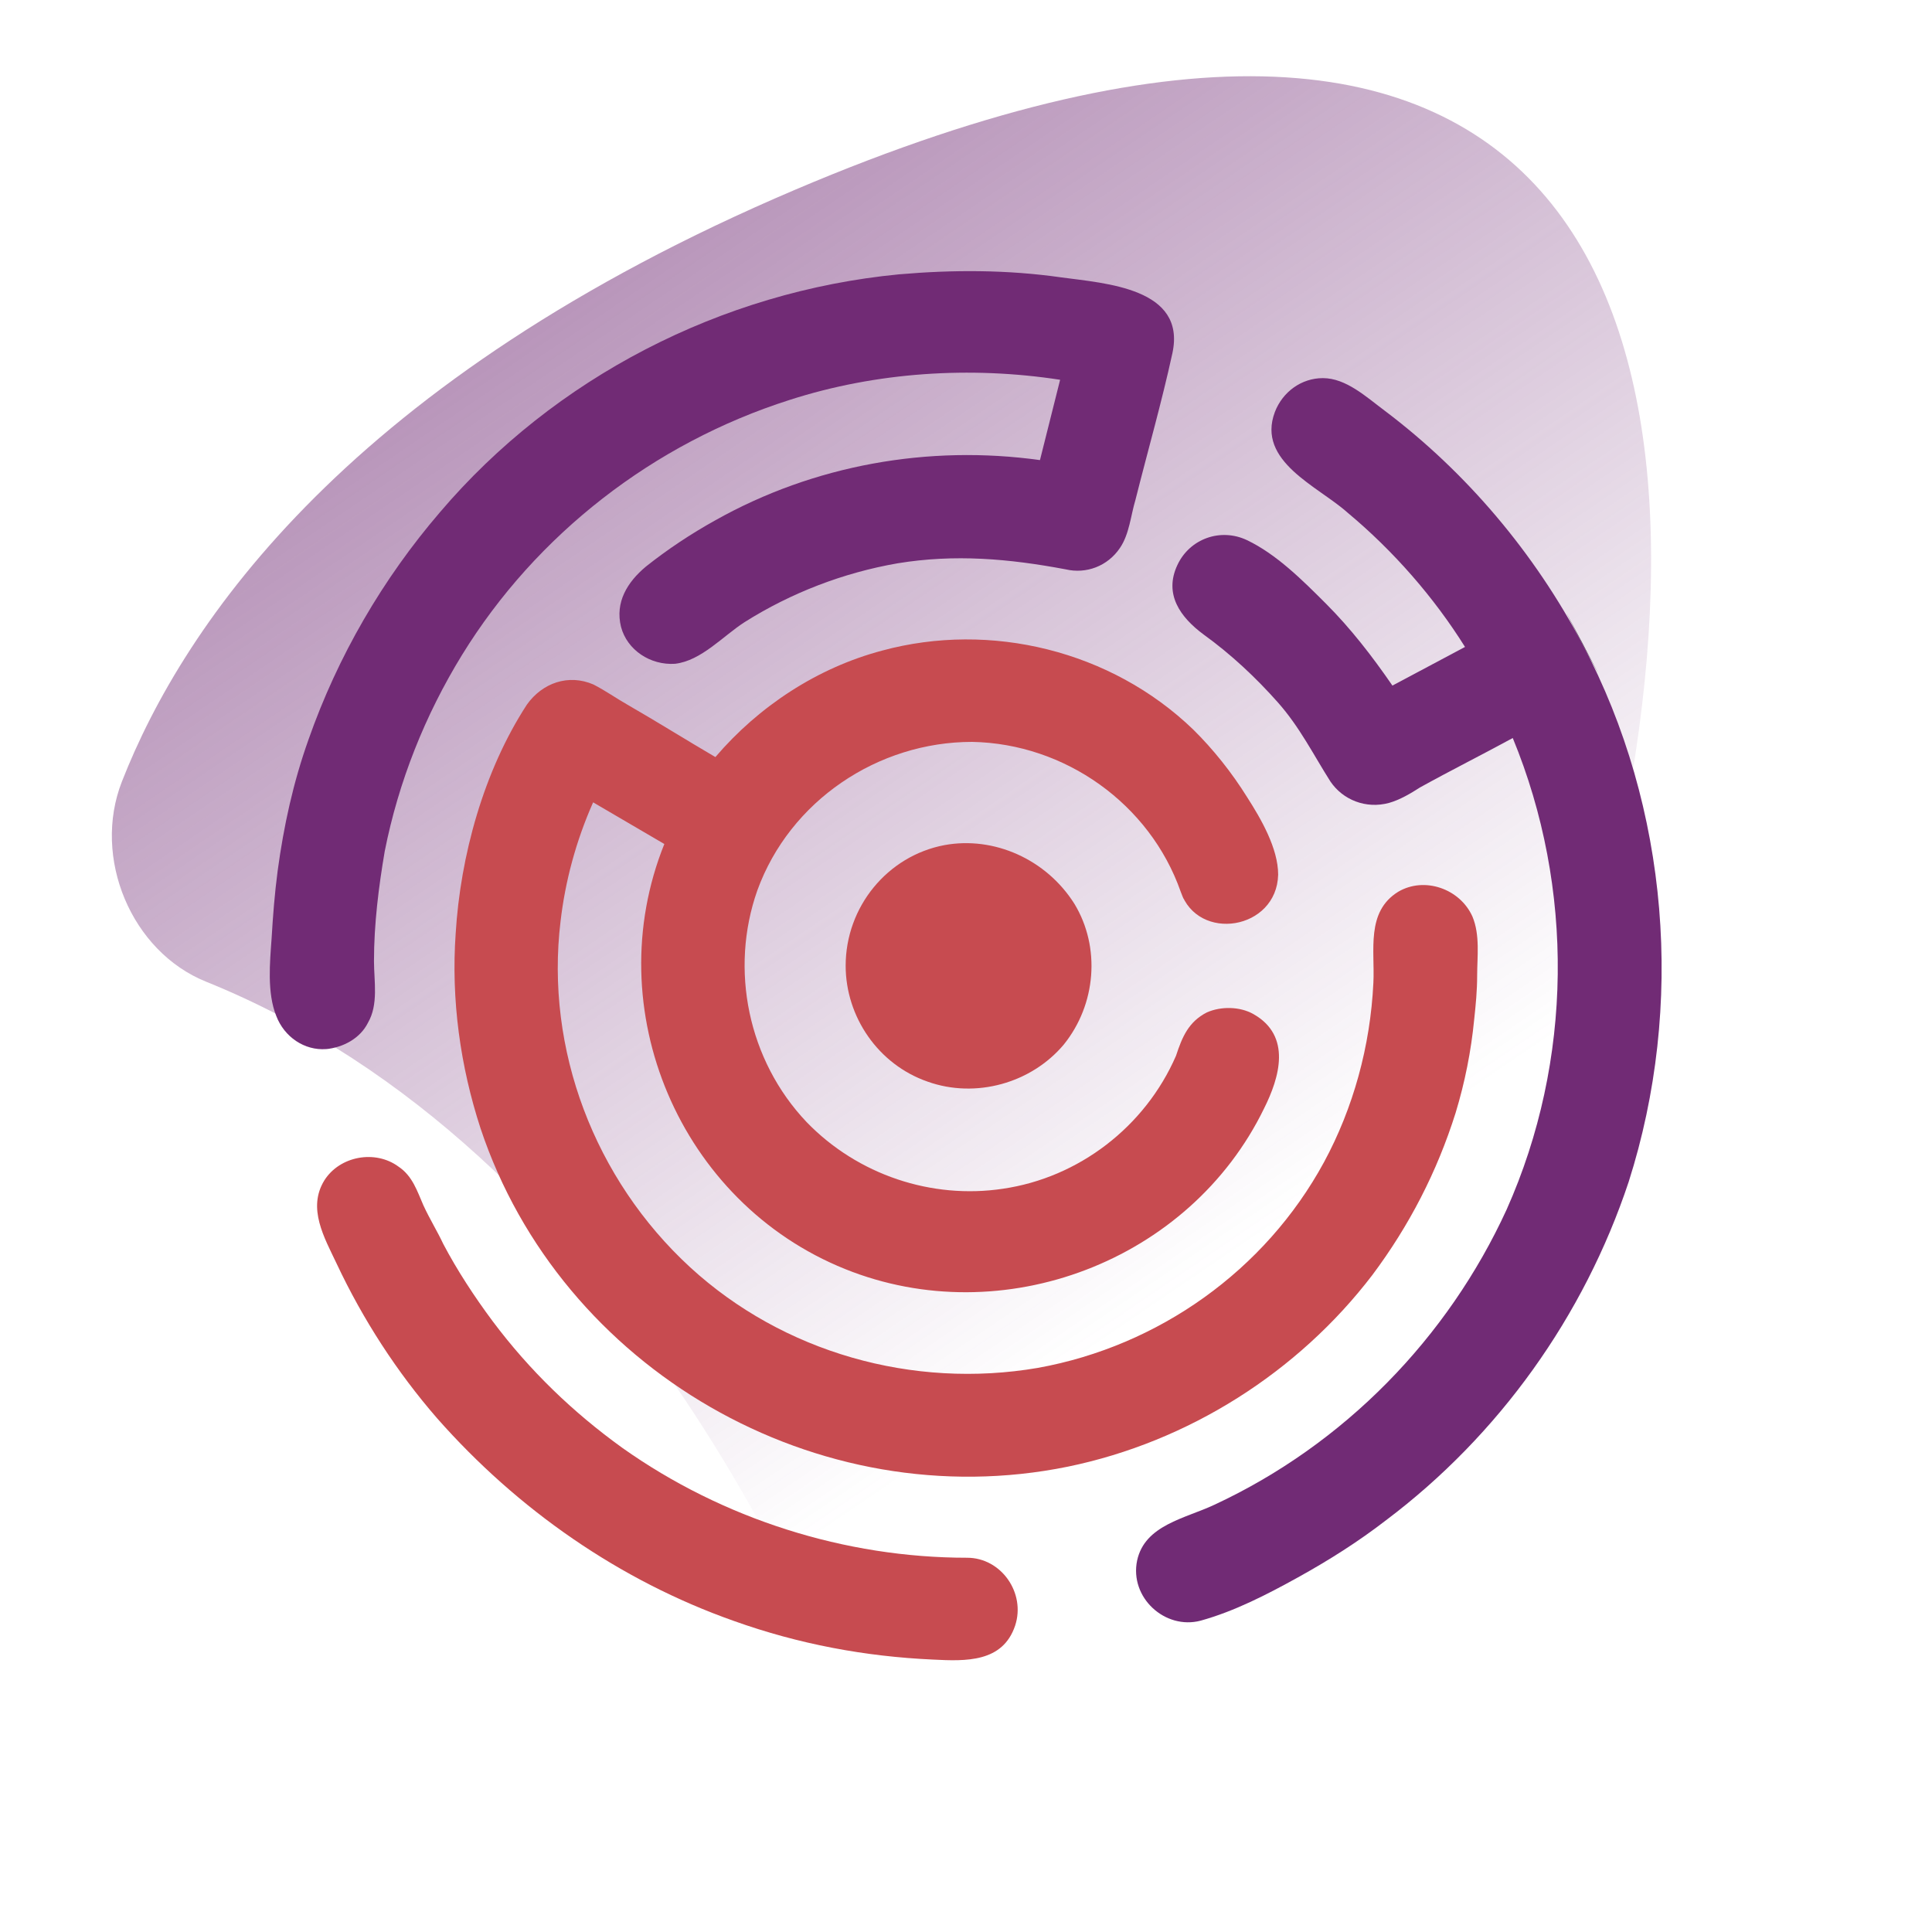
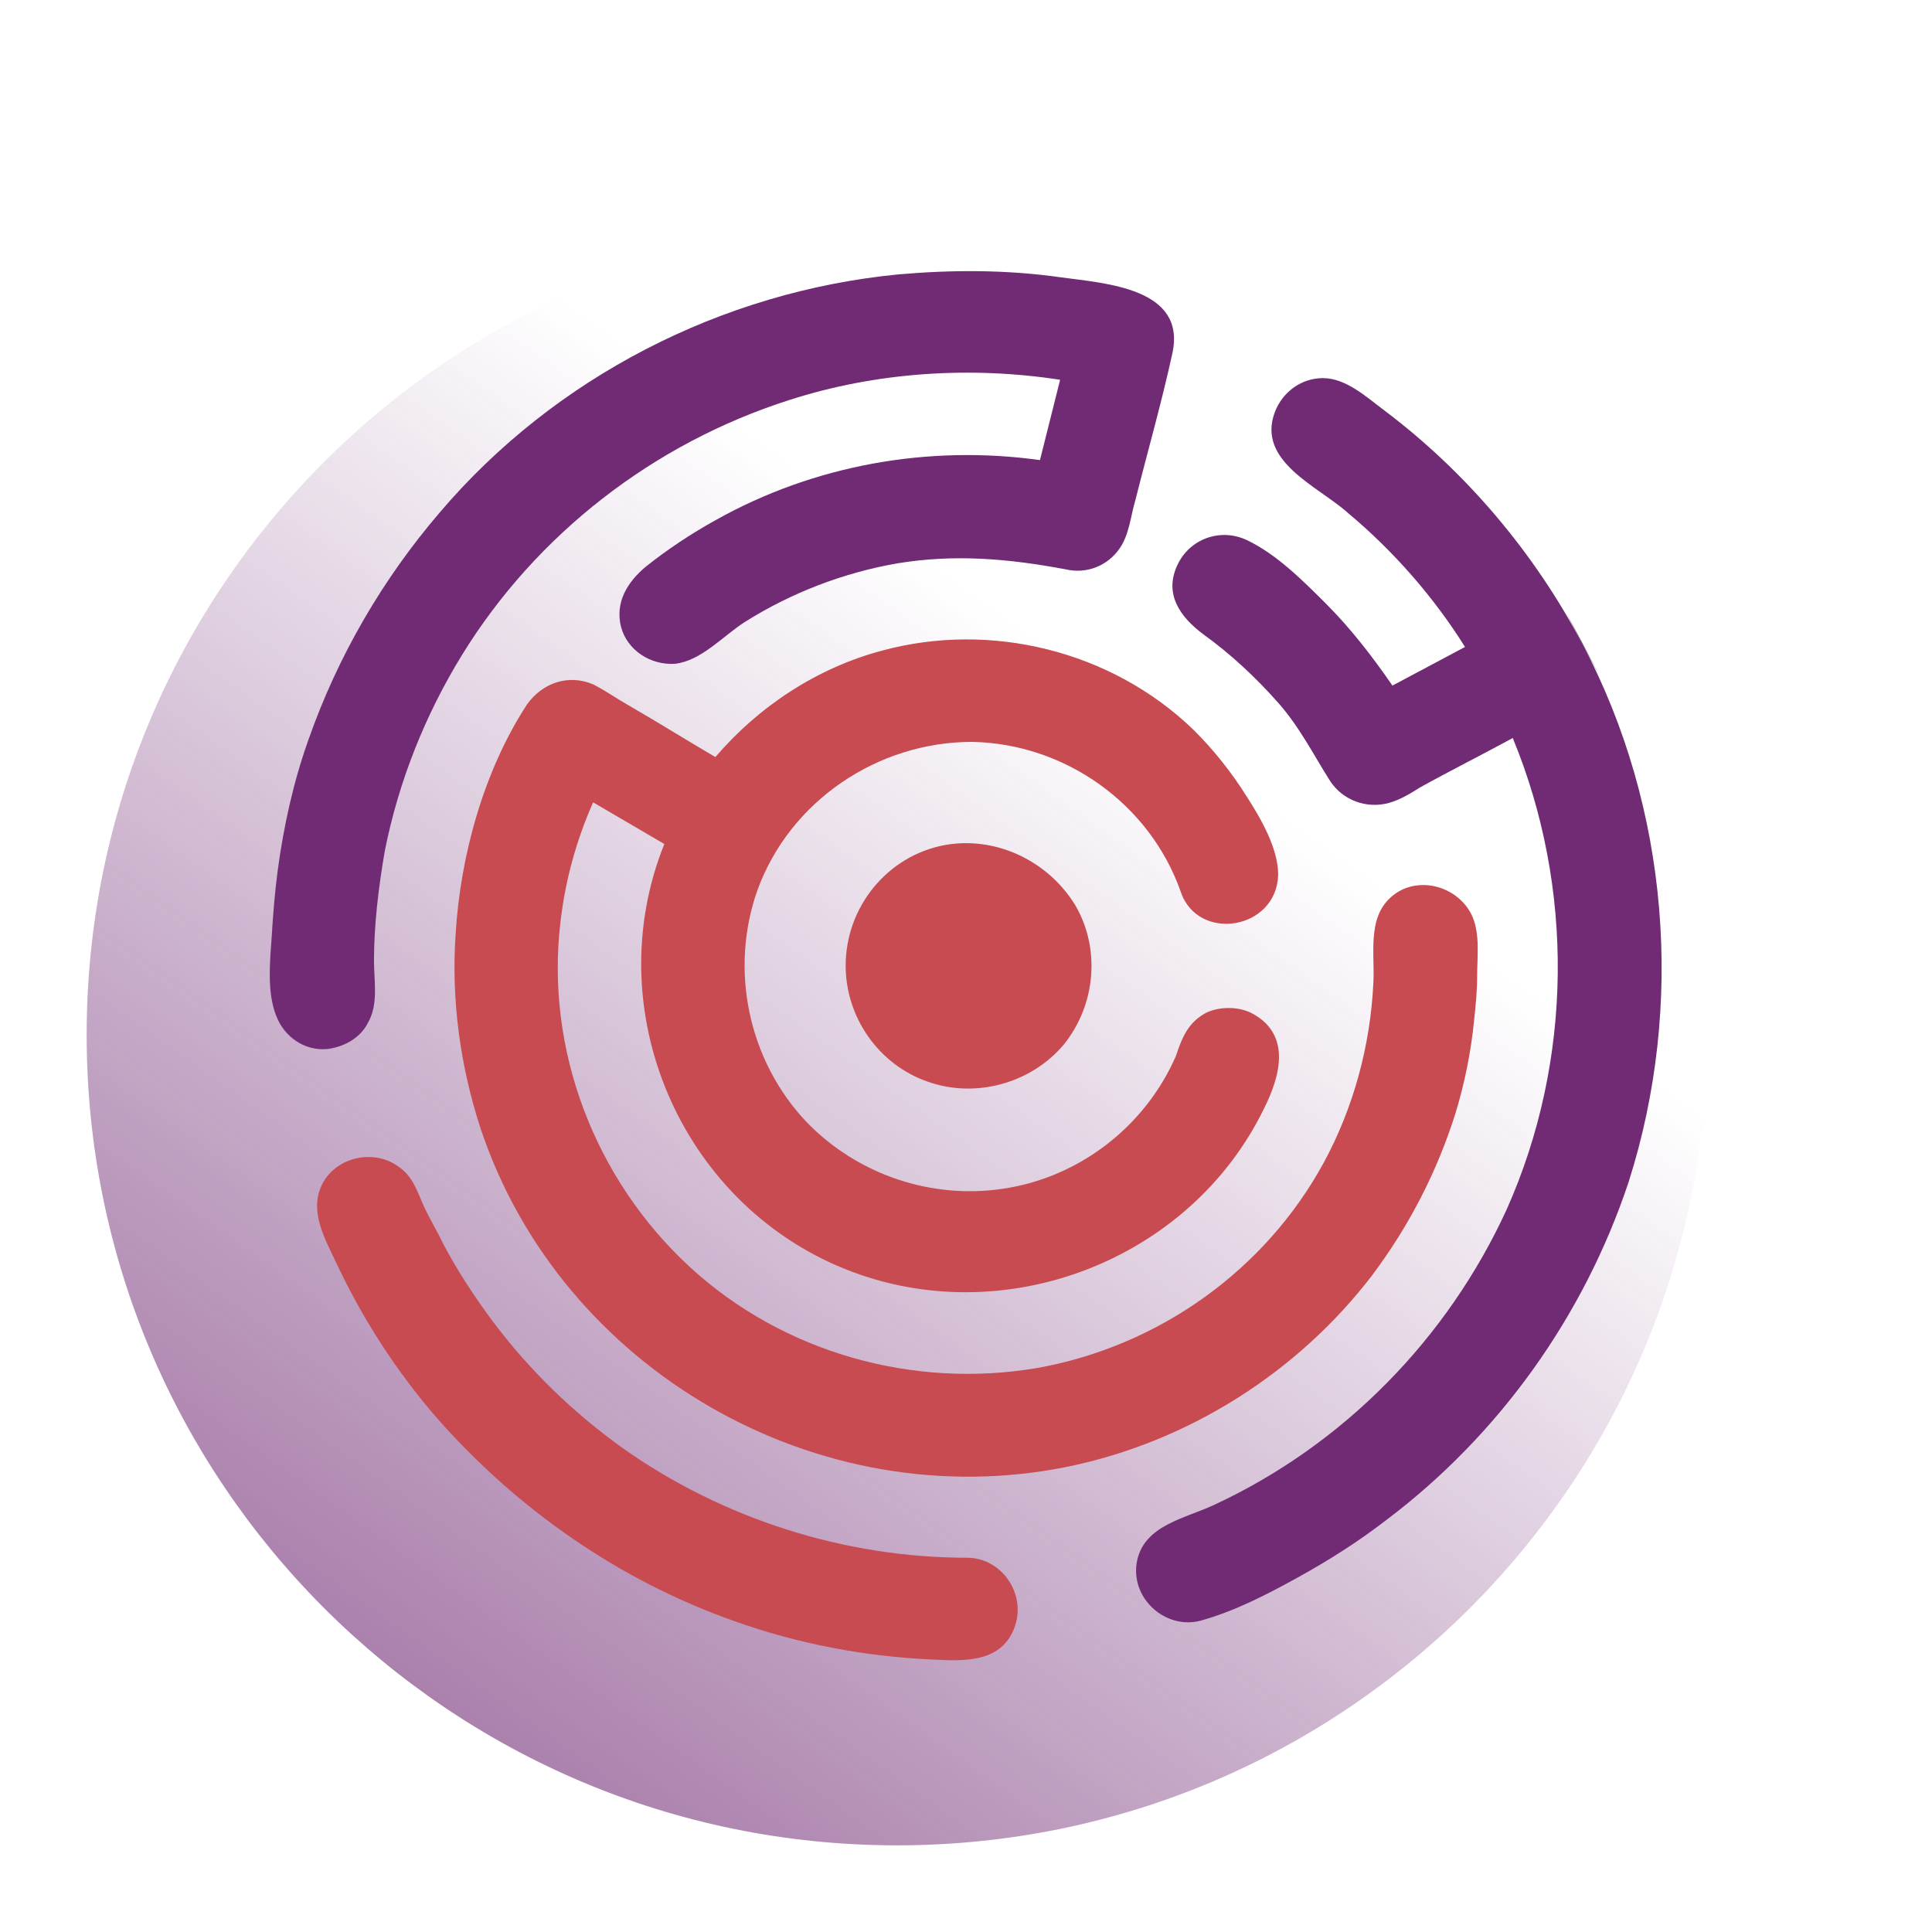
<svg xmlns="http://www.w3.org/2000/svg" version="1.1" id="Layer_1" x="0px" y="0px" viewBox="0 0 700 700" style="enable-background:new 0 0 700 700;" xml:space="preserve">
  <style type="text/css">
- 	.st0{opacity:0.5;fill:url(#SVGID_1_);}
+ 	.st0{opacity:0.6;fill:url(#SVGID_1_);}
	.st1{fill:#C74B50;}
	.st2{fill:#712B75;}
</style>
-   <linearGradient id="SVGID_1_" gradientUnits="userSpaceOnUse" x1="552.403" y1="296.76" x2="718.564" y2="45.264" gradientTransform="matrix(-2.8757 0.9736 0.4088 1.2075 2019.017 -513.6251)">
+   <linearGradient id="SVGID_1_" gradientUnits="userSpaceOnUse" x1="223.075" y1="27.18" x2="478.738" y2="414.144" gradientTransform="matrix(0.3584 0.9336 -0.9336 0.3584 355.3273 38.1617)">
    <stop offset="0" style="stop-color:#712B75;stop-opacity:0" />
    <stop offset="0.955" style="stop-color:#712B75" />
  </linearGradient>
-   <path class="st0" d="M288.2,68.7c575.1-244.6,203,686.8,48.4,595.5c-10.4-6.2-18.5-16.6-22.9-28.7c-16-43.7-88.3-219-239-279.8  c-27.1-10.9-41.4-44.9-30.5-72.6C66.7,225.7,126.9,137.3,288.2,68.7z" />
+   <circle class="st0" cx="325" cy="375" r="293.6" />
  <g>
    <path class="st1" d="M153.4,436.7c-2.2-5-3.9-10.6-9-14c-8.4-6.2-21.3-3.9-26.9,5c-6.2,10.1,0,20.7,4.5,30.2   c9.5,20.2,21.8,39.2,36.4,56c29.1,33,66.1,58.8,107.5,73.4c23.5,8.4,47.6,12.9,72.2,14c11.8,0.6,25.2,1.1,29.7-12.3   c3.9-11.8-5-24.6-17.4-24.6c-44.2,0-88.5-14-124.9-39.8c-17.9-12.9-33.6-28-47-45.9c-6.7-9-12.9-18.5-17.9-28   C158.5,446.2,155.7,441.7,153.4,436.7L153.4,436.7z" />
    <path class="st2" d="M118.2,380.1c6.2-0.6,12.3-3.9,15.1-9.5c3.9-6.7,2.2-15.1,2.2-22.4c0-13.4,1.7-26.9,3.9-39.8   c5-25.2,14.6-49.3,28-71.1c26.9-43.7,69.4-76.7,118.7-92.4c31.4-10.1,65.5-12.3,98-7.3l-7.3,29.1c-40.3-5.6-81.8,1.7-117.6,21.8   c-9,5-17.4,10.6-25.2,16.8c-6.7,5.6-11.2,12.9-9,21.8c2.2,8.4,10.6,14,19.6,13.4c9.5-1.1,17.4-10.1,25.2-15.1   c16.8-10.6,35.8-17.9,55.4-21.3c20.7-3.4,40.3-1.7,61,2.2c7.3,1.7,15.1-1.1,19.6-7.8c3.4-5,3.9-11.8,5.6-17.4   c4.5-17.9,9.5-35.3,13.4-53.2c5-23.5-24.1-25.2-40.3-27.4c-19.6-2.8-39.2-2.8-58.8-1.1c-64.4,6.2-124.9,37.5-166.3,86.2   c-20.7,24.1-37,52.1-47.6,82.3c-5.6,15.7-9,31.4-11.2,47.6c-1.1,8.4-1.7,16.2-2.2,24.6c-0.6,8.4-1.7,19.6,1.7,28   C103,375.7,110.3,380.7,118.2,380.1L118.2,380.1z" />
    <path d="M118.2,380.1C117.6,380.1,128.2,379.6,118.2,380.1z" />
    <path d="M573.4,233.4C592.5,269.3,553.8,195.9,573.4,233.4z" />
    <path class="st2" d="M573.4,233.4c-17.4-33-42-62.2-71.7-84.6c-6.7-5-14-11.8-22.4-11.8c-7.8,0-14.6,5-17.4,12.3   c-6.7,17.9,15.7,26.9,26.3,36.4c16.8,14,31.4,30.8,42.6,48.7l-26.3,14c-7.3-10.6-15.1-20.7-24.1-29.7c-8.4-8.4-17.9-17.9-28.6-23   c-9.5-4.5-20.7-0.6-25.2,9c-5,10.6,1.1,19,9.5,25.2c10.1,7.3,19,15.7,26.9,24.6s12.9,19,19,28.6c4.5,6.7,12.9,10.1,21.3,7.8   c3.9-1.1,7.8-3.4,11.2-5.6c11.2-6.2,22.4-11.8,33.6-17.9c22.4,54.3,21.8,117-2.2,170.8c-21.3,46.5-58.8,85.1-105.9,107   c-10.6,5-25.2,7.3-28,20.2c-2.8,13.4,10.1,25.2,23,21.8c12.3-3.4,24.1-9.5,35.3-15.7c11.2-6.2,21.8-12.9,31.9-20.7   c40.9-30.8,71.7-73.9,87.9-122.6C610.4,364.5,604.8,292.8,573.4,233.4L573.4,233.4z" />
    <path class="st1" d="M463.1,316.9c0-9.5-6.2-20.2-11.2-28c-5.6-9-12.3-17.4-19.6-24.6c-29.7-28.6-73.4-39.2-112.6-28.6   c-23.5,6.2-44.8,20.2-60.5,38.6c-10.6-6.2-21.3-12.9-31.9-19c-3.9-2.2-7.8-5-12.3-7.3c-9-3.9-18.5-0.6-24.1,7.3   c-15.7,24.1-24.1,54.9-25.8,82.9c-1.7,24.1,1.7,48.2,9,70.6c29.1,87.4,122.1,141.1,212.8,122.6c43.7-9,83.4-34.2,110.3-69.4   c13.4-17.9,23.5-37.5,30.2-58.8c3.4-11.2,5.6-22.4,6.7-33.6c0.6-5.6,1.1-10.6,1.1-16.2c0-6.7,1.1-14.6-1.7-21.3   c-4.5-10.1-17.4-14.6-26.9-9c-11.8,7.3-8.4,21.3-9,33c-1.1,23-7.3,45.4-17.9,65c-21.3,39.2-59.9,66.6-103.6,74.5   c-45.4,7.8-92.4-5.6-126-36.4c-34.7-31.9-52.6-79-47-125.4c1.7-14.6,5.6-29.1,11.8-43.1l25.8,15.1c-24.1,59.9,5.6,129.9,65.5,154   c57.1,23,124.9-2.8,151.8-58.2c5.6-11.2,10.1-26.3-3.9-34.2c-5-2.8-11.8-2.8-16.8-0.6c-6.7,3.4-9,9-11.2,15.7   c-11.2,25.8-35.3,44.2-62.7,48.2c-25.8,3.9-52.6-5-71.1-24.1c-21.3-22.4-28-55.4-17.9-84c11.8-32.5,43.7-53.8,77.8-53.8   c33.6,0.6,64.4,22.4,75.6,54.3c1.7,4.5,1.1,2.2,0,0C434,341.5,462.6,337,463.1,316.9L463.1,316.9z" />
    <path class="st1" d="M342.2,306.2c-20.7,3.9-35.8,22.4-35.8,43.7c0,18.5,11.8,35.8,29.7,42c17.4,6.2,37.5,0.6,49.3-13.4   c11.8-14.6,13.4-35.3,3.9-51C379.1,311.3,360.1,302.9,342.2,306.2L342.2,306.2z" />
  </g>
</svg>
